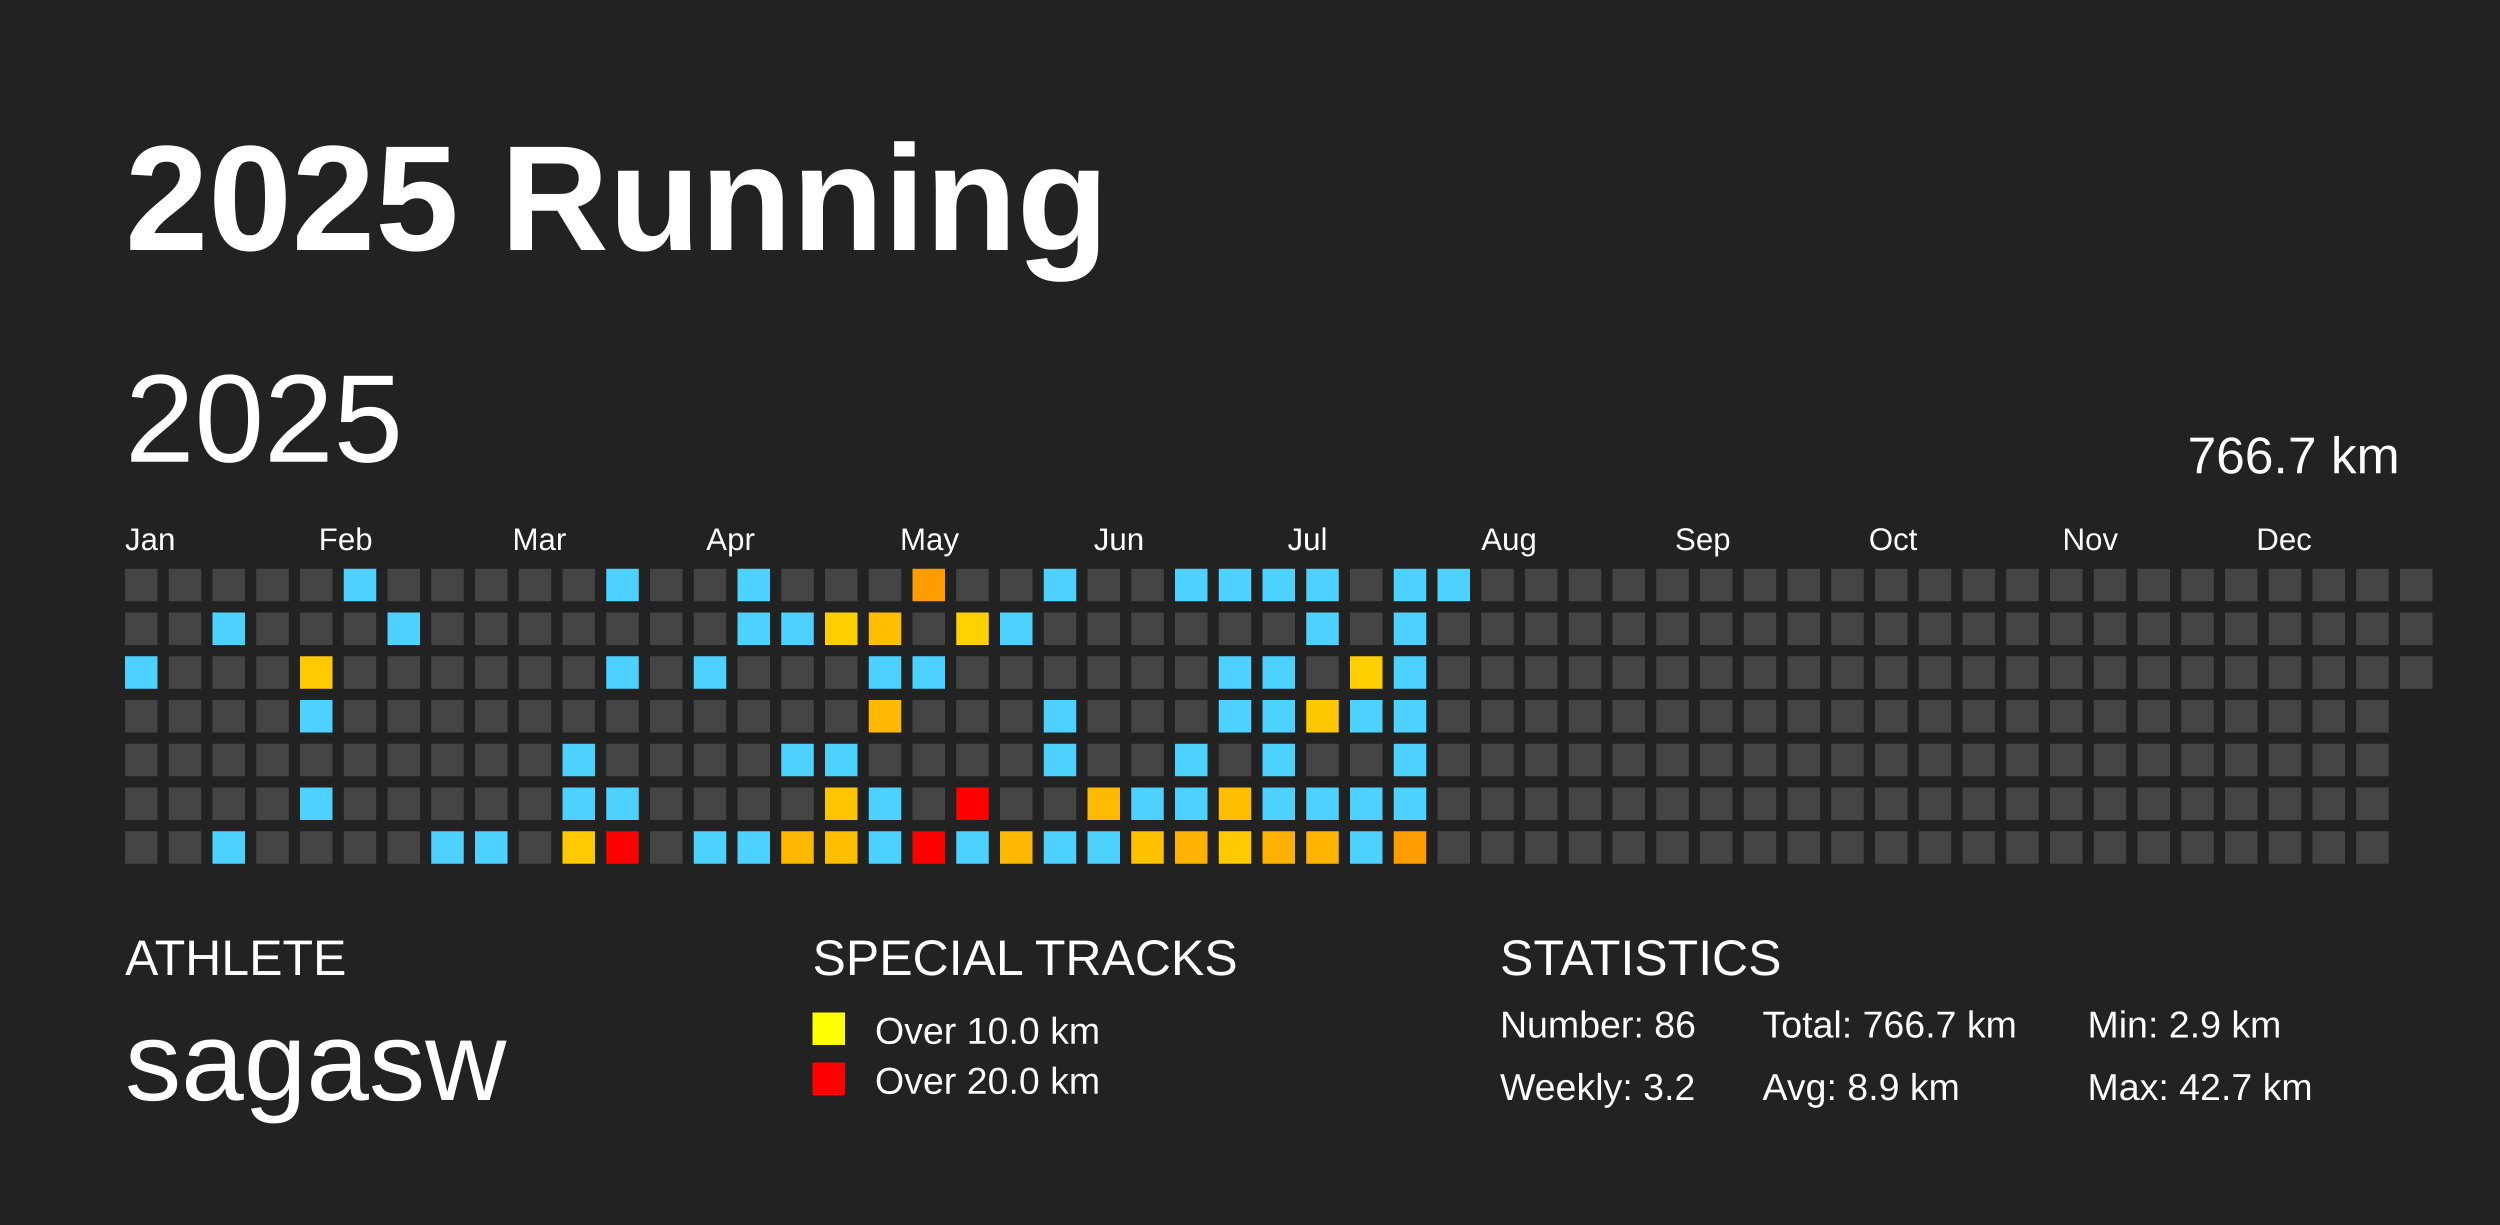
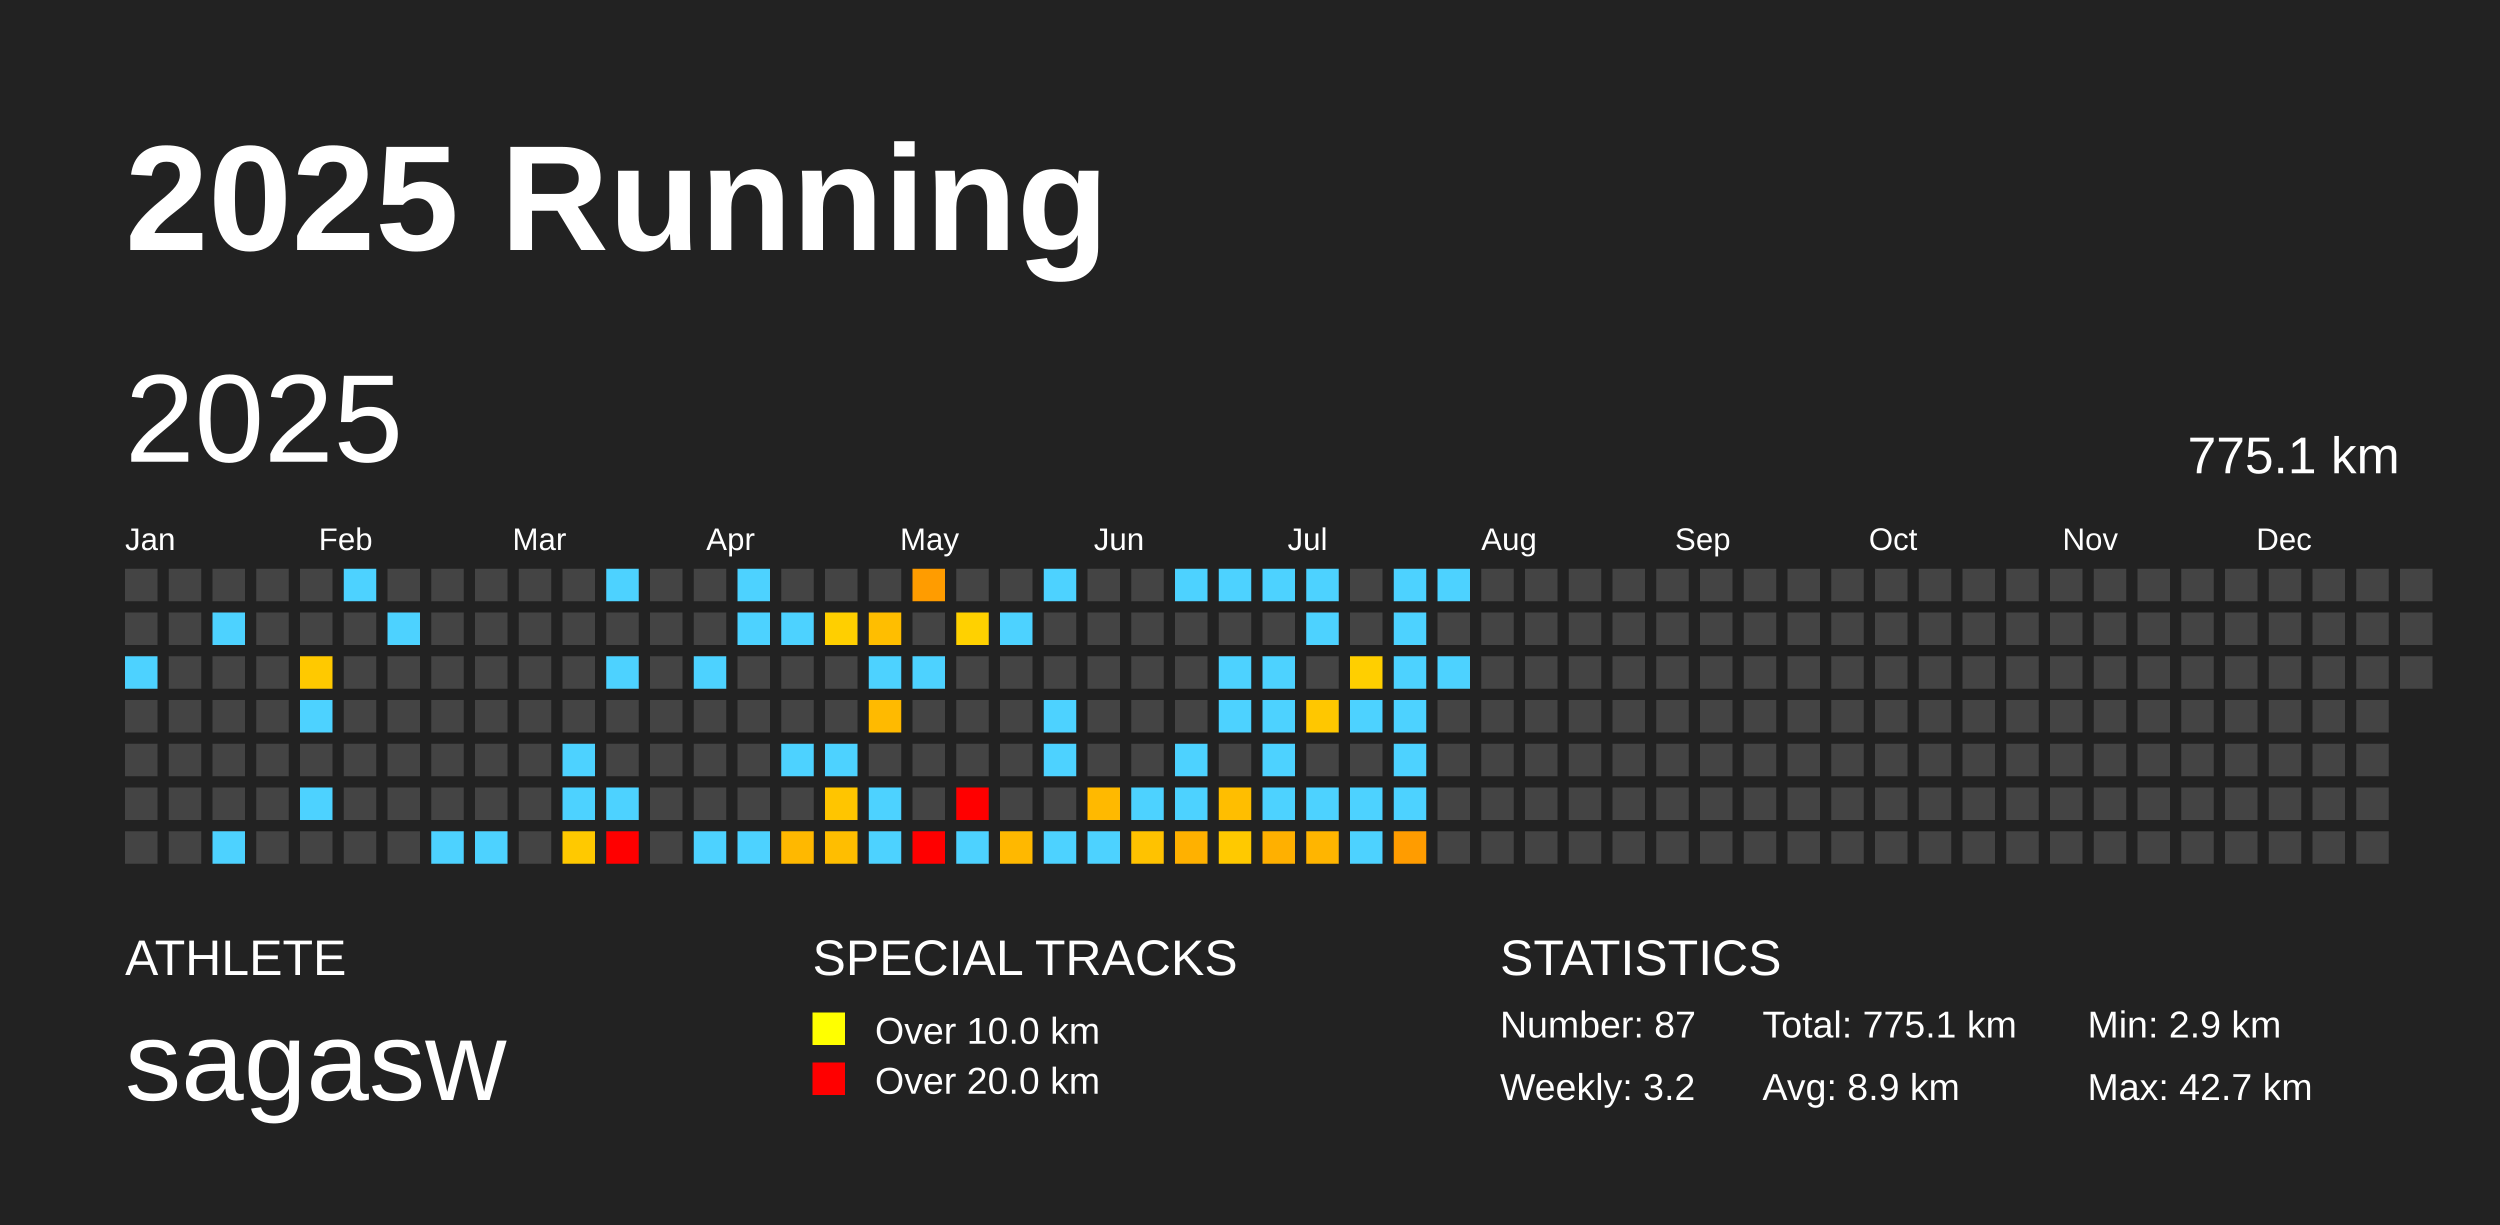
<svg xmlns="http://www.w3.org/2000/svg" baseProfile="full" height="98mm" version="1.1" viewBox="0,0,200,98" width="200mm">
  <defs />
  <rect fill="#222222" height="98" width="200" x="0" y="0" />
  <text fill="#FFFFFF" style="font-size:12px; font-family:Arial; font-weight:bold;" x="10" y="20">2025 Running</text>
  <text fill="#FFFFFF" style="font-size:4px; font-family:Arial" x="10" y="78">ATHLETE</text>
  <text fill="#FFFFFF" style="font-size:9px; font-family:Arial" x="10" y="88">sagasw</text>
  <text fill="#FFFFFF" style="font-size:4px; font-family:Arial" x="65" y="78">SPECIAL TRACKS</text>
  <rect fill="yellow" height="2.6" width="2.6" x="65" y="81" />
  <text fill="#FFFFFF" style="font-size:3px; font-family:Arial" x="70" y="83.5">Over 10.0 km</text>
  <rect fill="red" height="2.6" width="2.6" x="65" y="85" />
  <text fill="#FFFFFF" style="font-size:3px; font-family:Arial" x="70" y="87.5">Over 20.0 km</text>
  <text fill="#FFFFFF" style="font-size:4px; font-family:Arial" x="120" y="78">STATISTICS</text>
-   <text fill="#FFFFFF" style="font-size:3px; font-family:Arial" x="120" y="83">Number: 86</text>
+   <text fill="#FFFFFF" style="font-size:3px; font-family:Arial" x="120" y="83">Number: 87</text>
  <text fill="#FFFFFF" style="font-size:3px; font-family:Arial" x="120" y="88">Weekly: 3.2</text>
-   <text fill="#FFFFFF" style="font-size:3px; font-family:Arial" x="141" y="83">Total: 766.7 km</text>
+   <text fill="#FFFFFF" style="font-size:3px; font-family:Arial" x="141" y="83">Total: 775.1 km</text>
  <text fill="#FFFFFF" style="font-size:3px; font-family:Arial" x="141" y="88">Avg: 8.9 km</text>
  <text fill="#FFFFFF" style="font-size:3px; font-family:Arial" x="167" y="83">Min: 2.9 km</text>
  <text fill="#FFFFFF" style="font-size:3px; font-family:Arial" x="167" y="88">Max: 42.7 km</text>
  <text dominant-baseline="hanging" fill="#FFFFFF" style="font-size:10.0px; font-family:Arial;" x="10" y="30">2025</text>
-   <text dominant-baseline="hanging" fill="#FFFFFF" style="font-size:4.125px; font-family:Arial;" x="175" y="35">766.7 km</text>
+   <text dominant-baseline="hanging" fill="#FFFFFF" style="font-size:4.125px; font-family:Arial;" x="175" y="35">775.1 km</text>
  <text fill="#FFFFFF" style="font-size:2.5px; font-family:Arial" x="10.0" y="44">Jan</text>
  <text fill="#FFFFFF" style="font-size:2.5px; font-family:Arial" x="25.5" y="44">Feb</text>
  <text fill="#FFFFFF" style="font-size:2.5px; font-family:Arial" x="41.0" y="44">Mar</text>
  <text fill="#FFFFFF" style="font-size:2.5px; font-family:Arial" x="56.5" y="44">Apr</text>
  <text fill="#FFFFFF" style="font-size:2.5px; font-family:Arial" x="72.0" y="44">May</text>
  <text fill="#FFFFFF" style="font-size:2.5px; font-family:Arial" x="87.5" y="44">Jun</text>
  <text fill="#FFFFFF" style="font-size:2.5px; font-family:Arial" x="103.0" y="44">Jul</text>
  <text fill="#FFFFFF" style="font-size:2.5px; font-family:Arial" x="118.5" y="44">Aug</text>
  <text fill="#FFFFFF" style="font-size:2.5px; font-family:Arial" x="134.0" y="44">Sep</text>
  <text fill="#FFFFFF" style="font-size:2.5px; font-family:Arial" x="149.5" y="44">Oct</text>
  <text fill="#FFFFFF" style="font-size:2.5px; font-family:Arial" x="165.0" y="44">Nov</text>
  <text fill="#FFFFFF" style="font-size:2.5px; font-family:Arial" x="180.5" y="44">Dec</text>
  <rect fill="#444444" height="2.6" width="2.6" x="10.0" y="45.5" />
  <rect fill="#444444" height="2.6" width="2.6" x="10.0" y="49.0" />
  <rect fill="#4dd2ff" height="2.6" width="2.6" x="10.0" y="52.5" />
  <rect fill="#444444" height="2.6" width="2.6" x="10.0" y="56.0" />
  <rect fill="#444444" height="2.6" width="2.6" x="10.0" y="59.5" />
  <rect fill="#444444" height="2.6" width="2.6" x="10.0" y="63.0" />
  <rect fill="#444444" height="2.6" width="2.6" x="10.0" y="66.5" />
  <rect fill="#444444" height="2.6" width="2.6" x="13.5" y="45.5" />
  <rect fill="#444444" height="2.6" width="2.6" x="13.5" y="49.0" />
  <rect fill="#444444" height="2.6" width="2.6" x="13.5" y="52.5" />
  <rect fill="#444444" height="2.6" width="2.6" x="13.5" y="56.0" />
  <rect fill="#444444" height="2.6" width="2.6" x="13.5" y="59.5" />
  <rect fill="#444444" height="2.6" width="2.6" x="13.5" y="63.0" />
  <rect fill="#444444" height="2.6" width="2.6" x="13.5" y="66.5" />
  <rect fill="#444444" height="2.6" width="2.6" x="17.0" y="45.5" />
  <rect fill="#4dd2ff" height="2.6" width="2.6" x="17.0" y="49.0" />
  <rect fill="#444444" height="2.6" width="2.6" x="17.0" y="52.5" />
  <rect fill="#444444" height="2.6" width="2.6" x="17.0" y="56.0" />
  <rect fill="#444444" height="2.6" width="2.6" x="17.0" y="59.5" />
  <rect fill="#444444" height="2.6" width="2.6" x="17.0" y="63.0" />
  <rect fill="#4dd2ff" height="2.6" width="2.6" x="17.0" y="66.5" />
  <rect fill="#444444" height="2.6" width="2.6" x="20.5" y="45.5" />
  <rect fill="#444444" height="2.6" width="2.6" x="20.5" y="49.0" />
  <rect fill="#444444" height="2.6" width="2.6" x="20.5" y="52.5" />
  <rect fill="#444444" height="2.6" width="2.6" x="20.5" y="56.0" />
  <rect fill="#444444" height="2.6" width="2.6" x="20.5" y="59.5" />
  <rect fill="#444444" height="2.6" width="2.6" x="20.5" y="63.0" />
  <rect fill="#444444" height="2.6" width="2.6" x="20.5" y="66.5" />
  <rect fill="#444444" height="2.6" width="2.6" x="24.0" y="45.5" />
  <rect fill="#444444" height="2.6" width="2.6" x="24.0" y="49.0" />
  <rect fill="#ffc900" height="2.6" width="2.6" x="24.0" y="52.5" />
  <rect fill="#4dd2ff" height="2.6" width="2.6" x="24.0" y="56.0" />
  <rect fill="#444444" height="2.6" width="2.6" x="24.0" y="59.5" />
  <rect fill="#4dd2ff" height="2.6" width="2.6" x="24.0" y="63.0" />
  <rect fill="#444444" height="2.6" width="2.6" x="24.0" y="66.5" />
  <rect fill="#4dd2ff" height="2.6" width="2.6" x="27.5" y="45.5" />
  <rect fill="#444444" height="2.6" width="2.6" x="27.5" y="49.0" />
  <rect fill="#444444" height="2.6" width="2.6" x="27.5" y="52.5" />
  <rect fill="#444444" height="2.6" width="2.6" x="27.5" y="56.0" />
  <rect fill="#444444" height="2.6" width="2.6" x="27.5" y="59.5" />
  <rect fill="#444444" height="2.6" width="2.6" x="27.5" y="63.0" />
  <rect fill="#444444" height="2.6" width="2.6" x="27.5" y="66.5" />
  <rect fill="#444444" height="2.6" width="2.6" x="31.0" y="45.5" />
  <rect fill="#4dd2ff" height="2.6" width="2.6" x="31.0" y="49.0" />
  <rect fill="#444444" height="2.6" width="2.6" x="31.0" y="52.5" />
  <rect fill="#444444" height="2.6" width="2.6" x="31.0" y="56.0" />
  <rect fill="#444444" height="2.6" width="2.6" x="31.0" y="59.5" />
  <rect fill="#444444" height="2.6" width="2.6" x="31.0" y="63.0" />
  <rect fill="#444444" height="2.6" width="2.6" x="31.0" y="66.5" />
  <rect fill="#444444" height="2.6" width="2.6" x="34.5" y="45.5" />
  <rect fill="#444444" height="2.6" width="2.6" x="34.5" y="49.0" />
  <rect fill="#444444" height="2.6" width="2.6" x="34.5" y="52.5" />
  <rect fill="#444444" height="2.6" width="2.6" x="34.5" y="56.0" />
  <rect fill="#444444" height="2.6" width="2.6" x="34.5" y="59.5" />
  <rect fill="#444444" height="2.6" width="2.6" x="34.5" y="63.0" />
  <rect fill="#4dd2ff" height="2.6" width="2.6" x="34.5" y="66.5" />
  <rect fill="#444444" height="2.6" width="2.6" x="38.0" y="45.5" />
  <rect fill="#444444" height="2.6" width="2.6" x="38.0" y="49.0" />
  <rect fill="#444444" height="2.6" width="2.6" x="38.0" y="52.5" />
  <rect fill="#444444" height="2.6" width="2.6" x="38.0" y="56.0" />
  <rect fill="#444444" height="2.6" width="2.6" x="38.0" y="59.5" />
  <rect fill="#444444" height="2.6" width="2.6" x="38.0" y="63.0" />
  <rect fill="#4dd2ff" height="2.6" width="2.6" x="38.0" y="66.5" />
  <rect fill="#444444" height="2.6" width="2.6" x="41.5" y="45.5" />
  <rect fill="#444444" height="2.6" width="2.6" x="41.5" y="49.0" />
  <rect fill="#444444" height="2.6" width="2.6" x="41.5" y="52.5" />
  <rect fill="#444444" height="2.6" width="2.6" x="41.5" y="56.0" />
  <rect fill="#444444" height="2.6" width="2.6" x="41.5" y="59.5" />
  <rect fill="#444444" height="2.6" width="2.6" x="41.5" y="63.0" />
  <rect fill="#444444" height="2.6" width="2.6" x="41.5" y="66.5" />
  <rect fill="#444444" height="2.6" width="2.6" x="45.0" y="45.5" />
  <rect fill="#444444" height="2.6" width="2.6" x="45.0" y="49.0" />
  <rect fill="#444444" height="2.6" width="2.6" x="45.0" y="52.5" />
  <rect fill="#444444" height="2.6" width="2.6" x="45.0" y="56.0" />
  <rect fill="#4dd2ff" height="2.6" width="2.6" x="45.0" y="59.5" />
  <rect fill="#4dd2ff" height="2.6" width="2.6" x="45.0" y="63.0" />
  <rect fill="#ffc900" height="2.6" width="2.6" x="45.0" y="66.5" />
  <rect fill="#4dd2ff" height="2.6" width="2.6" x="48.5" y="45.5" />
  <rect fill="#444444" height="2.6" width="2.6" x="48.5" y="49.0" />
  <rect fill="#4dd2ff" height="2.6" width="2.6" x="48.5" y="52.5" />
  <rect fill="#444444" height="2.6" width="2.6" x="48.5" y="56.0" />
  <rect fill="#444444" height="2.6" width="2.6" x="48.5" y="59.5" />
  <rect fill="#4dd2ff" height="2.6" width="2.6" x="48.5" y="63.0" />
  <rect fill="red" height="2.6" width="2.6" x="48.5" y="66.5" />
  <rect fill="#444444" height="2.6" width="2.6" x="52.0" y="45.5" />
  <rect fill="#444444" height="2.6" width="2.6" x="52.0" y="49.0" />
  <rect fill="#444444" height="2.6" width="2.6" x="52.0" y="52.5" />
  <rect fill="#444444" height="2.6" width="2.6" x="52.0" y="56.0" />
  <rect fill="#444444" height="2.6" width="2.6" x="52.0" y="59.5" />
  <rect fill="#444444" height="2.6" width="2.6" x="52.0" y="63.0" />
  <rect fill="#444444" height="2.6" width="2.6" x="52.0" y="66.5" />
  <rect fill="#444444" height="2.6" width="2.6" x="55.5" y="45.5" />
  <rect fill="#444444" height="2.6" width="2.6" x="55.5" y="49.0" />
  <rect fill="#4dd2ff" height="2.6" width="2.6" x="55.5" y="52.5" />
  <rect fill="#444444" height="2.6" width="2.6" x="55.5" y="56.0" />
  <rect fill="#444444" height="2.6" width="2.6" x="55.5" y="59.5" />
  <rect fill="#444444" height="2.6" width="2.6" x="55.5" y="63.0" />
  <rect fill="#4dd2ff" height="2.6" width="2.6" x="55.5" y="66.5" />
  <rect fill="#4dd2ff" height="2.6" width="2.6" x="59.0" y="45.5" />
  <rect fill="#4dd2ff" height="2.6" width="2.6" x="59.0" y="49.0" />
  <rect fill="#444444" height="2.6" width="2.6" x="59.0" y="52.5" />
  <rect fill="#444444" height="2.6" width="2.6" x="59.0" y="56.0" />
  <rect fill="#444444" height="2.6" width="2.6" x="59.0" y="59.5" />
  <rect fill="#444444" height="2.6" width="2.6" x="59.0" y="63.0" />
  <rect fill="#4dd2ff" height="2.6" width="2.6" x="59.0" y="66.5" />
  <rect fill="#444444" height="2.6" width="2.6" x="62.5" y="45.5" />
  <rect fill="#4dd2ff" height="2.6" width="2.6" x="62.5" y="49.0" />
  <rect fill="#444444" height="2.6" width="2.6" x="62.5" y="52.5" />
  <rect fill="#444444" height="2.6" width="2.6" x="62.5" y="56.0" />
  <rect fill="#4dd2ff" height="2.6" width="2.6" x="62.5" y="59.5" />
  <rect fill="#444444" height="2.6" width="2.6" x="62.5" y="63.0" />
  <rect fill="#ffb800" height="2.6" width="2.6" x="62.5" y="66.5" />
  <rect fill="#444444" height="2.6" width="2.6" x="66.0" y="45.5" />
  <rect fill="#ffcf00" height="2.6" width="2.6" x="66.0" y="49.0" />
  <rect fill="#444444" height="2.6" width="2.6" x="66.0" y="52.5" />
  <rect fill="#444444" height="2.6" width="2.6" x="66.0" y="56.0" />
  <rect fill="#4dd2ff" height="2.6" width="2.6" x="66.0" y="59.5" />
  <rect fill="#ffc500" height="2.6" width="2.6" x="66.0" y="63.0" />
  <rect fill="#ffbe00" height="2.6" width="2.6" x="66.0" y="66.5" />
  <rect fill="#444444" height="2.6" width="2.6" x="69.5" y="45.5" />
  <rect fill="#ffbe00" height="2.6" width="2.6" x="69.5" y="49.0" />
  <rect fill="#4dd2ff" height="2.6" width="2.6" x="69.5" y="52.5" />
  <rect fill="#ffba00" height="2.6" width="2.6" x="69.5" y="56.0" />
  <rect fill="#444444" height="2.6" width="2.6" x="69.5" y="59.5" />
  <rect fill="#4dd2ff" height="2.6" width="2.6" x="69.5" y="63.0" />
  <rect fill="#4dd2ff" height="2.6" width="2.6" x="69.5" y="66.5" />
  <rect fill="#ff9c00" height="2.6" width="2.6" x="73.0" y="45.5" />
  <rect fill="#444444" height="2.6" width="2.6" x="73.0" y="49.0" />
  <rect fill="#4dd2ff" height="2.6" width="2.6" x="73.0" y="52.5" />
  <rect fill="#444444" height="2.6" width="2.6" x="73.0" y="56.0" />
  <rect fill="#444444" height="2.6" width="2.6" x="73.0" y="59.5" />
  <rect fill="#444444" height="2.6" width="2.6" x="73.0" y="63.0" />
  <rect fill="red" height="2.6" width="2.6" x="73.0" y="66.5" />
  <rect fill="#444444" height="2.6" width="2.6" x="76.5" y="45.5" />
  <rect fill="#ffd100" height="2.6" width="2.6" x="76.5" y="49.0" />
  <rect fill="#444444" height="2.6" width="2.6" x="76.5" y="52.5" />
  <rect fill="#444444" height="2.6" width="2.6" x="76.5" y="56.0" />
  <rect fill="#444444" height="2.6" width="2.6" x="76.5" y="59.5" />
  <rect fill="red" height="2.6" width="2.6" x="76.5" y="63.0" />
  <rect fill="#4dd2ff" height="2.6" width="2.6" x="76.5" y="66.5" />
  <rect fill="#444444" height="2.6" width="2.6" x="80.0" y="45.5" />
  <rect fill="#4dd2ff" height="2.6" width="2.6" x="80.0" y="49.0" />
  <rect fill="#444444" height="2.6" width="2.6" x="80.0" y="52.5" />
  <rect fill="#444444" height="2.6" width="2.6" x="80.0" y="56.0" />
  <rect fill="#444444" height="2.6" width="2.6" x="80.0" y="59.5" />
  <rect fill="#444444" height="2.6" width="2.6" x="80.0" y="63.0" />
  <rect fill="#ffb800" height="2.6" width="2.6" x="80.0" y="66.5" />
  <rect fill="#4dd2ff" height="2.6" width="2.6" x="83.5" y="45.5" />
  <rect fill="#444444" height="2.6" width="2.6" x="83.5" y="49.0" />
  <rect fill="#444444" height="2.6" width="2.6" x="83.5" y="52.5" />
  <rect fill="#4dd2ff" height="2.6" width="2.6" x="83.5" y="56.0" />
  <rect fill="#4dd2ff" height="2.6" width="2.6" x="83.5" y="59.5" />
  <rect fill="#444444" height="2.6" width="2.6" x="83.5" y="63.0" />
  <rect fill="#4dd2ff" height="2.6" width="2.6" x="83.5" y="66.5" />
  <rect fill="#444444" height="2.6" width="2.6" x="87.0" y="45.5" />
  <rect fill="#444444" height="2.6" width="2.6" x="87.0" y="49.0" />
  <rect fill="#444444" height="2.6" width="2.6" x="87.0" y="52.5" />
  <rect fill="#444444" height="2.6" width="2.6" x="87.0" y="56.0" />
  <rect fill="#444444" height="2.6" width="2.6" x="87.0" y="59.5" />
  <rect fill="#ffb900" height="2.6" width="2.6" x="87.0" y="63.0" />
  <rect fill="#4dd2ff" height="2.6" width="2.6" x="87.0" y="66.5" />
  <rect fill="#444444" height="2.6" width="2.6" x="90.5" y="45.5" />
  <rect fill="#444444" height="2.6" width="2.6" x="90.5" y="49.0" />
  <rect fill="#444444" height="2.6" width="2.6" x="90.5" y="52.5" />
  <rect fill="#444444" height="2.6" width="2.6" x="90.5" y="56.0" />
  <rect fill="#444444" height="2.6" width="2.6" x="90.5" y="59.5" />
  <rect fill="#4dd2ff" height="2.6" width="2.6" x="90.5" y="63.0" />
  <rect fill="#ffc200" height="2.6" width="2.6" x="90.5" y="66.5" />
  <rect fill="#4dd2ff" height="2.6" width="2.6" x="94.0" y="45.5" />
  <rect fill="#444444" height="2.6" width="2.6" x="94.0" y="49.0" />
  <rect fill="#444444" height="2.6" width="2.6" x="94.0" y="52.5" />
  <rect fill="#444444" height="2.6" width="2.6" x="94.0" y="56.0" />
  <rect fill="#4dd2ff" height="2.6" width="2.6" x="94.0" y="59.5" />
  <rect fill="#4dd2ff" height="2.6" width="2.6" x="94.0" y="63.0" />
  <rect fill="#ffb100" height="2.6" width="2.6" x="94.0" y="66.5" />
  <rect fill="#4dd2ff" height="2.6" width="2.6" x="97.5" y="45.5" />
  <rect fill="#444444" height="2.6" width="2.6" x="97.5" y="49.0" />
  <rect fill="#4dd2ff" height="2.6" width="2.6" x="97.5" y="52.5" />
  <rect fill="#4dd2ff" height="2.6" width="2.6" x="97.5" y="56.0" />
  <rect fill="#444444" height="2.6" width="2.6" x="97.5" y="59.5" />
  <rect fill="#ffbe00" height="2.6" width="2.6" x="97.5" y="63.0" />
  <rect fill="#ffc900" height="2.6" width="2.6" x="97.5" y="66.5" />
  <rect fill="#4dd2ff" height="2.6" width="2.6" x="101.0" y="45.5" />
  <rect fill="#444444" height="2.6" width="2.6" x="101.0" y="49.0" />
  <rect fill="#4dd2ff" height="2.6" width="2.6" x="101.0" y="52.5" />
  <rect fill="#4dd2ff" height="2.6" width="2.6" x="101.0" y="56.0" />
  <rect fill="#4dd2ff" height="2.6" width="2.6" x="101.0" y="59.5" />
  <rect fill="#4dd2ff" height="2.6" width="2.6" x="101.0" y="63.0" />
  <rect fill="#ffb000" height="2.6" width="2.6" x="101.0" y="66.5" />
  <rect fill="#4dd2ff" height="2.6" width="2.6" x="104.5" y="45.5" />
  <rect fill="#4dd2ff" height="2.6" width="2.6" x="104.5" y="49.0" />
  <rect fill="#444444" height="2.6" width="2.6" x="104.5" y="52.5" />
  <rect fill="#ffc700" height="2.6" width="2.6" x="104.5" y="56.0" />
  <rect fill="#444444" height="2.6" width="2.6" x="104.5" y="59.5" />
  <rect fill="#4dd2ff" height="2.6" width="2.6" x="104.5" y="63.0" />
  <rect fill="#ffb500" height="2.6" width="2.6" x="104.5" y="66.5" />
  <rect fill="#444444" height="2.6" width="2.6" x="108.0" y="45.5" />
  <rect fill="#444444" height="2.6" width="2.6" x="108.0" y="49.0" />
  <rect fill="#ffcf00" height="2.6" width="2.6" x="108.0" y="52.5" />
  <rect fill="#4dd2ff" height="2.6" width="2.6" x="108.0" y="56.0" />
  <rect fill="#444444" height="2.6" width="2.6" x="108.0" y="59.5" />
  <rect fill="#4dd2ff" height="2.6" width="2.6" x="108.0" y="63.0" />
  <rect fill="#4dd2ff" height="2.6" width="2.6" x="108.0" y="66.5" />
  <rect fill="#4dd2ff" height="2.6" width="2.6" x="111.5" y="45.5" />
  <rect fill="#4dd2ff" height="2.6" width="2.6" x="111.5" y="49.0" />
  <rect fill="#4dd2ff" height="2.6" width="2.6" x="111.5" y="52.5" />
  <rect fill="#4dd2ff" height="2.6" width="2.6" x="111.5" y="56.0" />
  <rect fill="#4dd2ff" height="2.6" width="2.6" x="111.5" y="59.5" />
  <rect fill="#4dd2ff" height="2.6" width="2.6" x="111.5" y="63.0" />
  <rect fill="#ff9c00" height="2.6" width="2.6" x="111.5" y="66.5" />
  <rect fill="#4dd2ff" height="2.6" width="2.6" x="115.0" y="45.5" />
  <rect fill="#444444" height="2.6" width="2.6" x="115.0" y="49.0" />
-   <rect fill="#444444" height="2.6" width="2.6" x="115.0" y="52.5" />
+   <rect fill="#4dd2ff" height="2.6" width="2.6" x="115.0" y="52.5" />
  <rect fill="#444444" height="2.6" width="2.6" x="115.0" y="56.0" />
  <rect fill="#444444" height="2.6" width="2.6" x="115.0" y="59.5" />
  <rect fill="#444444" height="2.6" width="2.6" x="115.0" y="63.0" />
  <rect fill="#444444" height="2.6" width="2.6" x="115.0" y="66.5" />
  <rect fill="#444444" height="2.6" width="2.6" x="118.5" y="45.5" />
  <rect fill="#444444" height="2.6" width="2.6" x="118.5" y="49.0" />
  <rect fill="#444444" height="2.6" width="2.6" x="118.5" y="52.5" />
  <rect fill="#444444" height="2.6" width="2.6" x="118.5" y="56.0" />
  <rect fill="#444444" height="2.6" width="2.6" x="118.5" y="59.5" />
  <rect fill="#444444" height="2.6" width="2.6" x="118.5" y="63.0" />
  <rect fill="#444444" height="2.6" width="2.6" x="118.5" y="66.5" />
  <rect fill="#444444" height="2.6" width="2.6" x="122.0" y="45.5" />
  <rect fill="#444444" height="2.6" width="2.6" x="122.0" y="49.0" />
  <rect fill="#444444" height="2.6" width="2.6" x="122.0" y="52.5" />
  <rect fill="#444444" height="2.6" width="2.6" x="122.0" y="56.0" />
  <rect fill="#444444" height="2.6" width="2.6" x="122.0" y="59.5" />
  <rect fill="#444444" height="2.6" width="2.6" x="122.0" y="63.0" />
  <rect fill="#444444" height="2.6" width="2.6" x="122.0" y="66.5" />
  <rect fill="#444444" height="2.6" width="2.6" x="125.5" y="45.5" />
  <rect fill="#444444" height="2.6" width="2.6" x="125.5" y="49.0" />
  <rect fill="#444444" height="2.6" width="2.6" x="125.5" y="52.5" />
  <rect fill="#444444" height="2.6" width="2.6" x="125.5" y="56.0" />
  <rect fill="#444444" height="2.6" width="2.6" x="125.5" y="59.5" />
  <rect fill="#444444" height="2.6" width="2.6" x="125.5" y="63.0" />
  <rect fill="#444444" height="2.6" width="2.6" x="125.5" y="66.5" />
  <rect fill="#444444" height="2.6" width="2.6" x="129.0" y="45.5" />
  <rect fill="#444444" height="2.6" width="2.6" x="129.0" y="49.0" />
  <rect fill="#444444" height="2.6" width="2.6" x="129.0" y="52.5" />
  <rect fill="#444444" height="2.6" width="2.6" x="129.0" y="56.0" />
  <rect fill="#444444" height="2.6" width="2.6" x="129.0" y="59.5" />
  <rect fill="#444444" height="2.6" width="2.6" x="129.0" y="63.0" />
  <rect fill="#444444" height="2.6" width="2.6" x="129.0" y="66.5" />
  <rect fill="#444444" height="2.6" width="2.6" x="132.5" y="45.5" />
  <rect fill="#444444" height="2.6" width="2.6" x="132.5" y="49.0" />
  <rect fill="#444444" height="2.6" width="2.6" x="132.5" y="52.5" />
  <rect fill="#444444" height="2.6" width="2.6" x="132.5" y="56.0" />
  <rect fill="#444444" height="2.6" width="2.6" x="132.5" y="59.5" />
  <rect fill="#444444" height="2.6" width="2.6" x="132.5" y="63.0" />
  <rect fill="#444444" height="2.6" width="2.6" x="132.5" y="66.5" />
  <rect fill="#444444" height="2.6" width="2.6" x="136.0" y="45.5" />
  <rect fill="#444444" height="2.6" width="2.6" x="136.0" y="49.0" />
  <rect fill="#444444" height="2.6" width="2.6" x="136.0" y="52.5" />
  <rect fill="#444444" height="2.6" width="2.6" x="136.0" y="56.0" />
  <rect fill="#444444" height="2.6" width="2.6" x="136.0" y="59.5" />
  <rect fill="#444444" height="2.6" width="2.6" x="136.0" y="63.0" />
  <rect fill="#444444" height="2.6" width="2.6" x="136.0" y="66.5" />
  <rect fill="#444444" height="2.6" width="2.6" x="139.5" y="45.5" />
  <rect fill="#444444" height="2.6" width="2.6" x="139.5" y="49.0" />
  <rect fill="#444444" height="2.6" width="2.6" x="139.5" y="52.5" />
  <rect fill="#444444" height="2.6" width="2.6" x="139.5" y="56.0" />
  <rect fill="#444444" height="2.6" width="2.6" x="139.5" y="59.5" />
  <rect fill="#444444" height="2.6" width="2.6" x="139.5" y="63.0" />
  <rect fill="#444444" height="2.6" width="2.6" x="139.5" y="66.5" />
  <rect fill="#444444" height="2.6" width="2.6" x="143.0" y="45.5" />
  <rect fill="#444444" height="2.6" width="2.6" x="143.0" y="49.0" />
  <rect fill="#444444" height="2.6" width="2.6" x="143.0" y="52.5" />
  <rect fill="#444444" height="2.6" width="2.6" x="143.0" y="56.0" />
  <rect fill="#444444" height="2.6" width="2.6" x="143.0" y="59.5" />
  <rect fill="#444444" height="2.6" width="2.6" x="143.0" y="63.0" />
  <rect fill="#444444" height="2.6" width="2.6" x="143.0" y="66.5" />
  <rect fill="#444444" height="2.6" width="2.6" x="146.5" y="45.5" />
  <rect fill="#444444" height="2.6" width="2.6" x="146.5" y="49.0" />
  <rect fill="#444444" height="2.6" width="2.6" x="146.5" y="52.5" />
  <rect fill="#444444" height="2.6" width="2.6" x="146.5" y="56.0" />
  <rect fill="#444444" height="2.6" width="2.6" x="146.5" y="59.5" />
  <rect fill="#444444" height="2.6" width="2.6" x="146.5" y="63.0" />
  <rect fill="#444444" height="2.6" width="2.6" x="146.5" y="66.5" />
  <rect fill="#444444" height="2.6" width="2.6" x="150.0" y="45.5" />
  <rect fill="#444444" height="2.6" width="2.6" x="150.0" y="49.0" />
  <rect fill="#444444" height="2.6" width="2.6" x="150.0" y="52.5" />
  <rect fill="#444444" height="2.6" width="2.6" x="150.0" y="56.0" />
  <rect fill="#444444" height="2.6" width="2.6" x="150.0" y="59.5" />
  <rect fill="#444444" height="2.6" width="2.6" x="150.0" y="63.0" />
  <rect fill="#444444" height="2.6" width="2.6" x="150.0" y="66.5" />
  <rect fill="#444444" height="2.6" width="2.6" x="153.5" y="45.5" />
  <rect fill="#444444" height="2.6" width="2.6" x="153.5" y="49.0" />
  <rect fill="#444444" height="2.6" width="2.6" x="153.5" y="52.5" />
  <rect fill="#444444" height="2.6" width="2.6" x="153.5" y="56.0" />
  <rect fill="#444444" height="2.6" width="2.6" x="153.5" y="59.5" />
  <rect fill="#444444" height="2.6" width="2.6" x="153.5" y="63.0" />
  <rect fill="#444444" height="2.6" width="2.6" x="153.5" y="66.5" />
  <rect fill="#444444" height="2.6" width="2.6" x="157.0" y="45.5" />
  <rect fill="#444444" height="2.6" width="2.6" x="157.0" y="49.0" />
  <rect fill="#444444" height="2.6" width="2.6" x="157.0" y="52.5" />
  <rect fill="#444444" height="2.6" width="2.6" x="157.0" y="56.0" />
  <rect fill="#444444" height="2.6" width="2.6" x="157.0" y="59.5" />
  <rect fill="#444444" height="2.6" width="2.6" x="157.0" y="63.0" />
  <rect fill="#444444" height="2.6" width="2.6" x="157.0" y="66.5" />
  <rect fill="#444444" height="2.6" width="2.6" x="160.5" y="45.5" />
  <rect fill="#444444" height="2.6" width="2.6" x="160.5" y="49.0" />
  <rect fill="#444444" height="2.6" width="2.6" x="160.5" y="52.5" />
  <rect fill="#444444" height="2.6" width="2.6" x="160.5" y="56.0" />
  <rect fill="#444444" height="2.6" width="2.6" x="160.5" y="59.5" />
  <rect fill="#444444" height="2.6" width="2.6" x="160.5" y="63.0" />
  <rect fill="#444444" height="2.6" width="2.6" x="160.5" y="66.5" />
  <rect fill="#444444" height="2.6" width="2.6" x="164.0" y="45.5" />
  <rect fill="#444444" height="2.6" width="2.6" x="164.0" y="49.0" />
  <rect fill="#444444" height="2.6" width="2.6" x="164.0" y="52.5" />
  <rect fill="#444444" height="2.6" width="2.6" x="164.0" y="56.0" />
  <rect fill="#444444" height="2.6" width="2.6" x="164.0" y="59.5" />
  <rect fill="#444444" height="2.6" width="2.6" x="164.0" y="63.0" />
  <rect fill="#444444" height="2.6" width="2.6" x="164.0" y="66.5" />
  <rect fill="#444444" height="2.6" width="2.6" x="167.5" y="45.5" />
  <rect fill="#444444" height="2.6" width="2.6" x="167.5" y="49.0" />
  <rect fill="#444444" height="2.6" width="2.6" x="167.5" y="52.5" />
  <rect fill="#444444" height="2.6" width="2.6" x="167.5" y="56.0" />
  <rect fill="#444444" height="2.6" width="2.6" x="167.5" y="59.5" />
  <rect fill="#444444" height="2.6" width="2.6" x="167.5" y="63.0" />
  <rect fill="#444444" height="2.6" width="2.6" x="167.5" y="66.5" />
  <rect fill="#444444" height="2.6" width="2.6" x="171.0" y="45.5" />
  <rect fill="#444444" height="2.6" width="2.6" x="171.0" y="49.0" />
  <rect fill="#444444" height="2.6" width="2.6" x="171.0" y="52.5" />
  <rect fill="#444444" height="2.6" width="2.6" x="171.0" y="56.0" />
  <rect fill="#444444" height="2.6" width="2.6" x="171.0" y="59.5" />
  <rect fill="#444444" height="2.6" width="2.6" x="171.0" y="63.0" />
  <rect fill="#444444" height="2.6" width="2.6" x="171.0" y="66.5" />
  <rect fill="#444444" height="2.6" width="2.6" x="174.5" y="45.5" />
  <rect fill="#444444" height="2.6" width="2.6" x="174.5" y="49.0" />
  <rect fill="#444444" height="2.6" width="2.6" x="174.5" y="52.5" />
  <rect fill="#444444" height="2.6" width="2.6" x="174.5" y="56.0" />
  <rect fill="#444444" height="2.6" width="2.6" x="174.5" y="59.5" />
  <rect fill="#444444" height="2.6" width="2.6" x="174.5" y="63.0" />
  <rect fill="#444444" height="2.6" width="2.6" x="174.5" y="66.5" />
  <rect fill="#444444" height="2.6" width="2.6" x="178.0" y="45.5" />
  <rect fill="#444444" height="2.6" width="2.6" x="178.0" y="49.0" />
  <rect fill="#444444" height="2.6" width="2.6" x="178.0" y="52.5" />
  <rect fill="#444444" height="2.6" width="2.6" x="178.0" y="56.0" />
  <rect fill="#444444" height="2.6" width="2.6" x="178.0" y="59.5" />
  <rect fill="#444444" height="2.6" width="2.6" x="178.0" y="63.0" />
  <rect fill="#444444" height="2.6" width="2.6" x="178.0" y="66.5" />
  <rect fill="#444444" height="2.6" width="2.6" x="181.5" y="45.5" />
  <rect fill="#444444" height="2.6" width="2.6" x="181.5" y="49.0" />
  <rect fill="#444444" height="2.6" width="2.6" x="181.5" y="52.5" />
  <rect fill="#444444" height="2.6" width="2.6" x="181.5" y="56.0" />
  <rect fill="#444444" height="2.6" width="2.6" x="181.5" y="59.5" />
  <rect fill="#444444" height="2.6" width="2.6" x="181.5" y="63.0" />
  <rect fill="#444444" height="2.6" width="2.6" x="181.5" y="66.5" />
  <rect fill="#444444" height="2.6" width="2.6" x="185.0" y="45.5" />
  <rect fill="#444444" height="2.6" width="2.6" x="185.0" y="49.0" />
  <rect fill="#444444" height="2.6" width="2.6" x="185.0" y="52.5" />
  <rect fill="#444444" height="2.6" width="2.6" x="185.0" y="56.0" />
  <rect fill="#444444" height="2.6" width="2.6" x="185.0" y="59.5" />
  <rect fill="#444444" height="2.6" width="2.6" x="185.0" y="63.0" />
  <rect fill="#444444" height="2.6" width="2.6" x="185.0" y="66.5" />
  <rect fill="#444444" height="2.6" width="2.6" x="188.5" y="45.5" />
  <rect fill="#444444" height="2.6" width="2.6" x="188.5" y="49.0" />
  <rect fill="#444444" height="2.6" width="2.6" x="188.5" y="52.5" />
  <rect fill="#444444" height="2.6" width="2.6" x="188.5" y="56.0" />
  <rect fill="#444444" height="2.6" width="2.6" x="188.5" y="59.5" />
  <rect fill="#444444" height="2.6" width="2.6" x="188.5" y="63.0" />
  <rect fill="#444444" height="2.6" width="2.6" x="188.5" y="66.5" />
  <rect fill="#444444" height="2.6" width="2.6" x="192.0" y="45.5" />
  <rect fill="#444444" height="2.6" width="2.6" x="192.0" y="49.0" />
  <rect fill="#444444" height="2.6" width="2.6" x="192.0" y="52.5" />
</svg>
